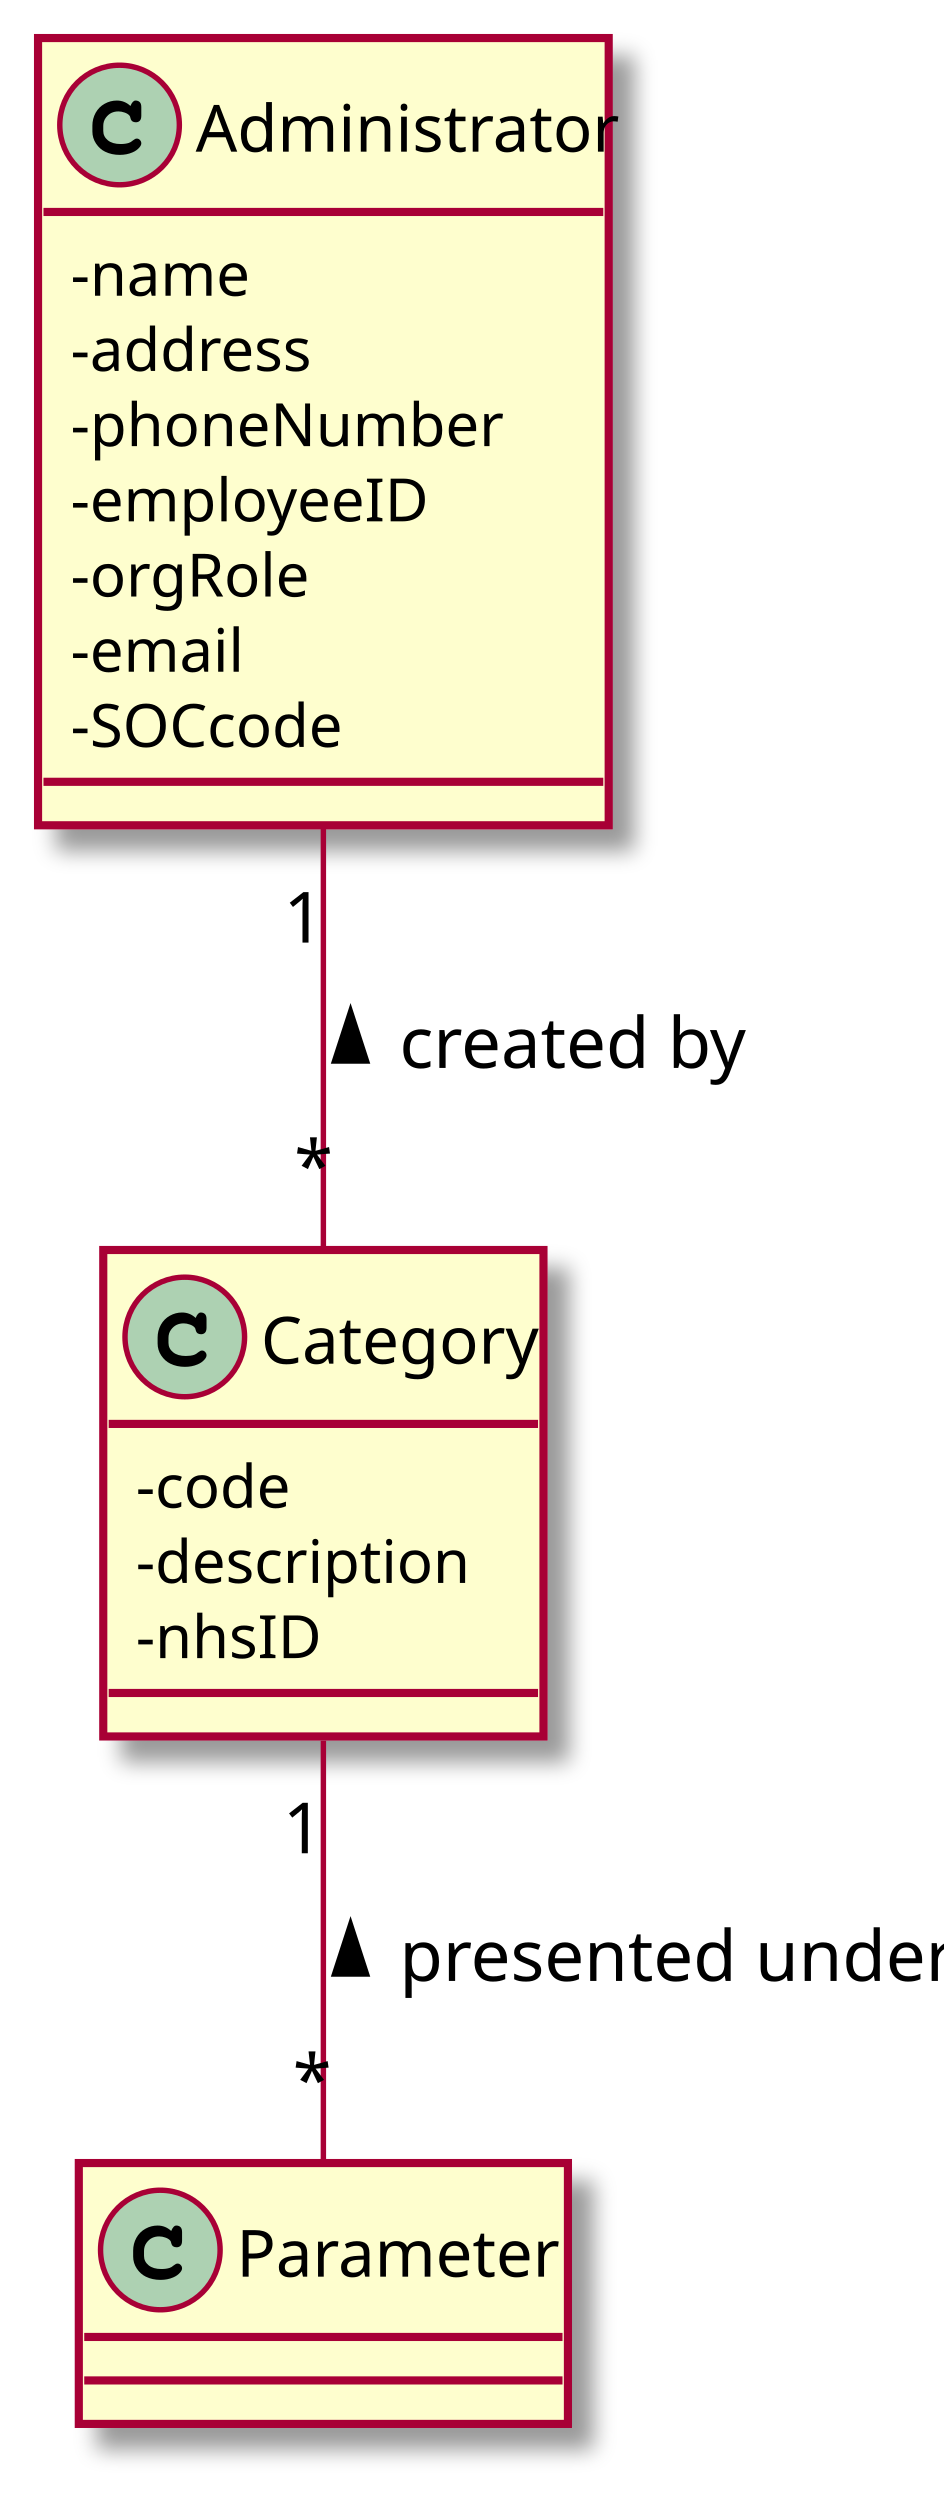
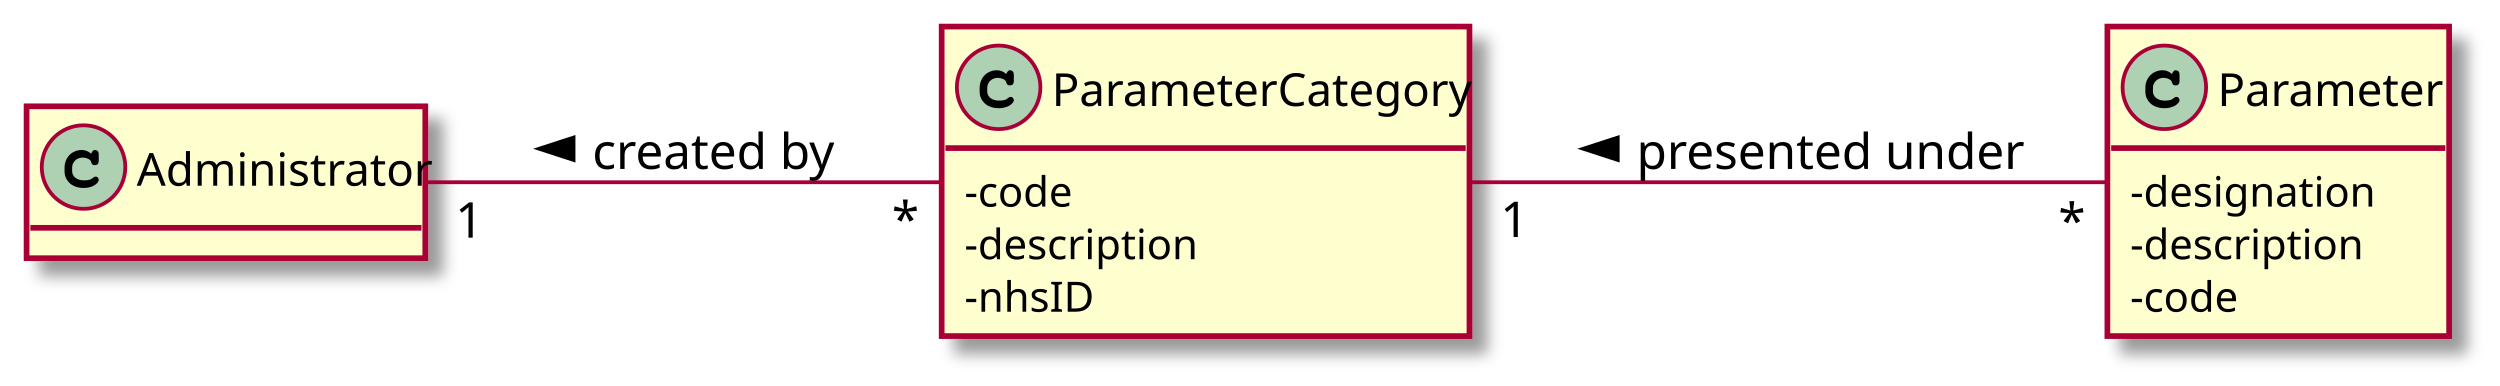
- <svg xmlns="http://www.w3.org/2000/svg" contentScriptType="application/ecmascript" contentStyleType="text/css" height="575px" preserveAspectRatio="none" style="width:217px;height:575px;" version="1.1" viewBox="0 0 217 575" width="217.5px" zoomAndPan="magnify">
+ <svg xmlns="http://www.w3.org/2000/svg" contentScriptType="application/ecmascript" contentStyleType="text/css" height="127.5px" preserveAspectRatio="none" style="width:823px;height:127px;" version="1.1" viewBox="0 0 823 127" width="823.75px" zoomAndPan="magnify">
  <defs>
-     <filter height="300%" id="fjmh14xvrbk0y" width="300%" x="-1" y="-1">
+     <filter height="300%" id="fzbqlghpsbpdl" width="300%" x="-1" y="-1">
      <feGaussianBlur result="blurOut" stdDeviation="2.5" />
      <feColorMatrix in="blurOut" result="blurOut2" type="matrix" values="0 0 0 0 0 0 0 0 0 0 0 0 0 0 0 0 0 0 .4 0" />
      <feOffset dx="5.0" dy="5.0" in="blurOut2" result="blurOut3" />
      <feBlend in="SourceGraphic" in2="blurOut3" mode="normal" />
    </filter>
  </defs>
  <g>
-     <rect codeLine="12" fill="#FEFECE" filter="url(#fjmh14xvrbk0y)" height="181.065" id="Administrator" style="stroke:#A80036;stroke-width:1.875;" width="131.25" x="8.75" y="8.75" />
-     <ellipse cx="27.5" cy="28.75" fill="#ADD1B2" rx="13.75" ry="13.75" style="stroke:#A80036;stroke-width:1.25;" />
-     <path d="M30,24.375 Q30.254,23.75 30.547,23.438 Q30.84,23.125 31.172,23.125 Q31.758,23.125 32.129,23.477 Q32.5,23.828 32.5,24.648 L32.5,26.602 Q32.5,27.422 32.148,27.773 Q31.797,28.125 31.25,28.125 Q30.762,28.125 30.449,27.91 Q30.137,27.695 30,27.129 Q29.941,26.738 29.727,26.523 Q29.336,26.113 28.633,25.879 Q27.93,25.625 27.227,25.625 Q26.348,25.625 25.605,25.977 Q24.883,26.328 24.316,27.109 Q23.75,27.891 23.75,28.965 L23.75,30.117 Q23.75,31.406 24.805,32.266 Q25.859,33.125 27.734,33.125 Q28.848,33.125 29.629,32.871 Q30.078,32.734 30.586,32.285 Q30.918,32.031 31.094,31.953 Q31.27,31.875 31.484,31.875 Q31.895,31.875 32.188,32.207 Q32.5,32.52 32.5,32.969 Q32.5,33.398 32.07,33.906 Q31.445,34.648 30.449,35.059 Q29.141,35.625 27.539,35.625 Q25.664,35.625 24.16,34.883 Q22.949,34.297 22.09,33.027 Q21.25,31.758 21.25,30.254 L21.25,28.887 Q21.25,27.324 21.992,25.957 Q22.754,24.59 24.062,23.867 Q25.391,23.125 26.875,23.125 Q27.773,23.125 28.555,23.438 Q29.336,23.75 30,24.375 Z " fill="#000000" />
-     <text fill="#000000" font-family="sans-serif" font-size="15" lengthAdjust="spacing" textLength="91.25" x="45" y="34.888">Administrator</text>
-     <line style="stroke:#A80036;stroke-width:1.875;" x1="10" x2="138.75" y1="48.75" y2="48.75" />
-     <text fill="#000000" font-family="sans-serif" font-size="13.75" lengthAdjust="spacing" textLength="37.5" x="16.25" y="68.024">-name</text>
-     <text fill="#000000" font-family="sans-serif" font-size="13.75" lengthAdjust="spacing" textLength="55" x="16.25" y="85.319">-address</text>
-     <text fill="#000000" font-family="sans-serif" font-size="13.75" lengthAdjust="spacing" textLength="88.75" x="16.25" y="102.614">-phoneNumber</text>
-     <text fill="#000000" font-family="sans-serif" font-size="13.75" lengthAdjust="spacing" textLength="73.75" x="16.25" y="119.908">-employeeID</text>
-     <text fill="#000000" font-family="sans-serif" font-size="13.75" lengthAdjust="spacing" textLength="51.25" x="16.25" y="137.203">-orgRole</text>
-     <text fill="#000000" font-family="sans-serif" font-size="13.75" lengthAdjust="spacing" textLength="35" x="16.25" y="154.498">-email</text>
-     <text fill="#000000" font-family="sans-serif" font-size="13.75" lengthAdjust="spacing" textLength="62.5" x="16.25" y="171.793">-SOCcode</text>
-     <line style="stroke:#A80036;stroke-width:1.875;" x1="10" x2="138.75" y1="179.815" y2="179.815" />
-     <rect codeLine="22" fill="#FEFECE" filter="url(#fjmh14xvrbk0y)" height="111.885" id="Category" style="stroke:#A80036;stroke-width:1.875;" width="101.25" x="23.75" y="287.5" />
-     <ellipse cx="42.5" cy="307.5" fill="#ADD1B2" rx="13.75" ry="13.75" style="stroke:#A80036;stroke-width:1.25;" />
-     <path d="M45,303.125 Q45.254,302.5 45.547,302.188 Q45.84,301.875 46.172,301.875 Q46.758,301.875 47.129,302.227 Q47.5,302.578 47.5,303.398 L47.5,305.352 Q47.5,306.172 47.148,306.523 Q46.797,306.875 46.25,306.875 Q45.762,306.875 45.449,306.66 Q45.137,306.445 45,305.879 Q44.941,305.488 44.727,305.273 Q44.336,304.863 43.633,304.629 Q42.93,304.375 42.227,304.375 Q41.348,304.375 40.605,304.727 Q39.883,305.078 39.316,305.859 Q38.75,306.641 38.75,307.715 L38.75,308.867 Q38.75,310.156 39.805,311.016 Q40.859,311.875 42.734,311.875 Q43.848,311.875 44.629,311.621 Q45.078,311.484 45.586,311.035 Q45.918,310.781 46.094,310.703 Q46.27,310.625 46.484,310.625 Q46.895,310.625 47.188,310.957 Q47.5,311.269 47.5,311.719 Q47.5,312.148 47.07,312.656 Q46.445,313.398 45.449,313.809 Q44.141,314.375 42.539,314.375 Q40.664,314.375 39.16,313.633 Q37.949,313.047 37.09,311.777 Q36.25,310.508 36.25,309.004 L36.25,307.637 Q36.25,306.074 36.992,304.707 Q37.754,303.34 39.062,302.617 Q40.391,301.875 41.875,301.875 Q42.773,301.875 43.555,302.188 Q44.336,302.5 45,303.125 Z " fill="#000000" />
-     <text fill="#000000" font-family="sans-serif" font-size="15" lengthAdjust="spacing" textLength="61.25" x="60" y="313.638">Category</text>
-     <line style="stroke:#A80036;stroke-width:1.875;" x1="25" x2="123.75" y1="327.5" y2="327.5" />
-     <text fill="#000000" font-family="sans-serif" font-size="13.75" lengthAdjust="spacing" textLength="35" x="31.25" y="346.774">-code</text>
-     <text fill="#000000" font-family="sans-serif" font-size="13.75" lengthAdjust="spacing" textLength="71.25" x="31.25" y="364.069">-description</text>
-     <text fill="#000000" font-family="sans-serif" font-size="13.75" lengthAdjust="spacing" textLength="38.75" x="31.25" y="381.363">-nhsID</text>
-     <line style="stroke:#A80036;stroke-width:1.875;" x1="25" x2="123.75" y1="389.385" y2="389.385" />
-     <rect codeLine="28" fill="#FEFECE" filter="url(#fjmh14xvrbk0y)" height="60" id="Parameter" style="stroke:#A80036;stroke-width:1.875;" width="112.5" x="18.125" y="497.5" />
-     <ellipse cx="36.875" cy="517.5" fill="#ADD1B2" rx="13.75" ry="13.75" style="stroke:#A80036;stroke-width:1.25;" />
-     <path d="M39.375,513.125 Q39.629,512.5 39.922,512.188 Q40.215,511.875 40.547,511.875 Q41.133,511.875 41.504,512.227 Q41.875,512.578 41.875,513.398 L41.875,515.352 Q41.875,516.172 41.523,516.523 Q41.172,516.875 40.625,516.875 Q40.137,516.875 39.824,516.66 Q39.512,516.445 39.375,515.879 Q39.316,515.488 39.102,515.273 Q38.711,514.863 38.008,514.629 Q37.305,514.375 36.602,514.375 Q35.723,514.375 34.98,514.727 Q34.258,515.078 33.691,515.859 Q33.125,516.641 33.125,517.715 L33.125,518.867 Q33.125,520.156 34.18,521.016 Q35.234,521.875 37.109,521.875 Q38.223,521.875 39.004,521.621 Q39.453,521.484 39.961,521.035 Q40.293,520.781 40.469,520.703 Q40.645,520.625 40.859,520.625 Q41.27,520.625 41.562,520.957 Q41.875,521.269 41.875,521.719 Q41.875,522.148 41.445,522.656 Q40.82,523.398 39.824,523.809 Q38.516,524.375 36.914,524.375 Q35.039,524.375 33.535,523.633 Q32.324,523.047 31.465,521.777 Q30.625,520.508 30.625,519.004 L30.625,517.637 Q30.625,516.074 31.367,514.707 Q32.129,513.34 33.438,512.617 Q34.766,511.875 36.25,511.875 Q37.148,511.875 37.93,512.188 Q38.711,512.5 39.375,513.125 Z " fill="#000000" />
-     <text fill="#000000" font-family="sans-serif" font-size="15" lengthAdjust="spacing" textLength="72.5" x="54.375" y="523.638">Parameter</text>
-     <line style="stroke:#A80036;stroke-width:1.875;" x1="19.375" x2="129.375" y1="537.5" y2="537.5" />
-     <line style="stroke:#A80036;stroke-width:1.875;" x1="19.375" x2="129.375" y1="547.5" y2="547.5" />
-     <path codeLine="7" d="M74.375,190 C74.375,222.575 74.375,258.425 74.375,287.175 " fill="none" id="Administrator-Category" style="stroke:#A80036;stroke-width:1.25;" />
-     <polygon fill="#000000" points="80.625,232.72,76.951,244.026,84.299,244.026,80.625,232.72" style="stroke:#000000;stroke-width:1.25;" />
-     <text fill="#000000" font-family="sans-serif" font-size="16.25" lengthAdjust="spacing" textLength="76.25" x="91.875" y="245.619">created by</text>
-     <text fill="#000000" font-family="sans-serif" font-size="16.25" lengthAdjust="spacing" textLength="8.75" x="65.194" y="216.805">1</text>
-     <text fill="#000000" font-family="sans-serif" font-size="16.25" lengthAdjust="spacing" textLength="6.25" x="67.647" y="273.93">*</text>
-     <path codeLine="8" d="M74.375,400.363 C74.375,432.425 74.375,471.475 74.375,497.488 " fill="none" id="Category-Parameter" style="stroke:#A80036;stroke-width:1.25;" />
-     <polygon fill="#000000" points="80.625,442.72,76.951,454.026,84.299,454.026,80.625,442.72" style="stroke:#000000;stroke-width:1.25;" />
-     <text fill="#000000" font-family="sans-serif" font-size="16.25" lengthAdjust="spacing" textLength="116.25" x="91.875" y="455.619">presented under</text>
-     <text fill="#000000" font-family="sans-serif" font-size="16.25" lengthAdjust="spacing" textLength="8.75" x="65.037" y="426.253">1</text>
-     <text fill="#000000" font-family="sans-serif" font-size="16.25" lengthAdjust="spacing" textLength="6.25" x="67.324" y="484.159">*</text>
+     <rect codeLine="13" fill="#FEFECE" filter="url(#fzbqlghpsbpdl)" height="50" id="Administrator" style="stroke:#A80036;stroke-width:1.875;" width="131.25" x="8.75" y="35" />
+     <ellipse cx="27.5" cy="55" fill="#ADD1B2" rx="13.75" ry="13.75" style="stroke:#A80036;stroke-width:1.25;" />
+     <path d="M30,50.625 Q30.254,50 30.547,49.688 Q30.84,49.375 31.172,49.375 Q31.758,49.375 32.129,49.727 Q32.5,50.078 32.5,50.898 L32.5,52.852 Q32.5,53.672 32.148,54.023 Q31.797,54.375 31.25,54.375 Q30.762,54.375 30.449,54.16 Q30.137,53.945 30,53.379 Q29.941,52.988 29.727,52.773 Q29.336,52.363 28.633,52.129 Q27.93,51.875 27.227,51.875 Q26.348,51.875 25.605,52.227 Q24.883,52.578 24.316,53.359 Q23.75,54.141 23.75,55.215 L23.75,56.367 Q23.75,57.656 24.805,58.516 Q25.859,59.375 27.734,59.375 Q28.848,59.375 29.629,59.121 Q30.078,58.984 30.586,58.535 Q30.918,58.281 31.094,58.203 Q31.27,58.125 31.484,58.125 Q31.895,58.125 32.188,58.457 Q32.5,58.77 32.5,59.219 Q32.5,59.648 32.07,60.156 Q31.445,60.898 30.449,61.309 Q29.141,61.875 27.539,61.875 Q25.664,61.875 24.16,61.133 Q22.949,60.547 22.09,59.277 Q21.25,58.008 21.25,56.504 L21.25,55.137 Q21.25,53.574 21.992,52.207 Q22.754,50.84 24.062,50.117 Q25.391,49.375 26.875,49.375 Q27.773,49.375 28.555,49.688 Q29.336,50 30,50.625 Z " fill="#000000" />
+     <text fill="#000000" font-family="sans-serif" font-size="15" lengthAdjust="spacing" textLength="91.25" x="45" y="61.138">Administrator</text>
+     <line style="stroke:#A80036;stroke-width:1.875;" x1="10" x2="138.75" y1="75" y2="75" />
+     <rect codeLine="16" fill="#FEFECE" filter="url(#fzbqlghpsbpdl)" height="101.885" id="ParameterCategory" style="stroke:#A80036;stroke-width:1.875;" width="173.75" x="310" y="8.75" />
+     <ellipse cx="328.75" cy="28.75" fill="#ADD1B2" rx="13.75" ry="13.75" style="stroke:#A80036;stroke-width:1.25;" />
+     <path d="M331.25,24.375 Q331.504,23.75 331.797,23.438 Q332.09,23.125 332.422,23.125 Q333.008,23.125 333.379,23.477 Q333.75,23.828 333.75,24.648 L333.75,26.602 Q333.75,27.422 333.398,27.773 Q333.047,28.125 332.5,28.125 Q332.012,28.125 331.699,27.91 Q331.387,27.695 331.25,27.129 Q331.191,26.738 330.977,26.523 Q330.586,26.113 329.883,25.879 Q329.18,25.625 328.477,25.625 Q327.598,25.625 326.856,25.977 Q326.133,26.328 325.566,27.109 Q325,27.891 325,28.965 L325,30.117 Q325,31.406 326.055,32.266 Q327.109,33.125 328.984,33.125 Q330.098,33.125 330.879,32.871 Q331.328,32.734 331.836,32.285 Q332.168,32.031 332.344,31.953 Q332.519,31.875 332.734,31.875 Q333.144,31.875 333.438,32.207 Q333.75,32.52 333.75,32.969 Q333.75,33.398 333.32,33.906 Q332.695,34.648 331.699,35.059 Q330.391,35.625 328.789,35.625 Q326.914,35.625 325.41,34.883 Q324.199,34.297 323.34,33.027 Q322.5,31.758 322.5,30.254 L322.5,28.887 Q322.5,27.324 323.242,25.957 Q324.004,24.59 325.312,23.867 Q326.641,23.125 328.125,23.125 Q329.023,23.125 329.805,23.438 Q330.586,23.75 331.25,24.375 Z " fill="#000000" />
+     <text fill="#000000" font-family="sans-serif" font-size="15" lengthAdjust="spacing" textLength="133.75" x="346.25" y="34.888">ParameterCategory</text>
+     <line style="stroke:#A80036;stroke-width:1.875;" x1="311.25" x2="482.5" y1="48.75" y2="48.75" />
+     <text fill="#000000" font-family="sans-serif" font-size="13.75" lengthAdjust="spacing" textLength="35" x="317.5" y="68.024">-code</text>
+     <text fill="#000000" font-family="sans-serif" font-size="13.75" lengthAdjust="spacing" textLength="71.25" x="317.5" y="85.319">-description</text>
+     <text fill="#000000" font-family="sans-serif" font-size="13.75" lengthAdjust="spacing" textLength="38.75" x="317.5" y="102.614">-nhsID</text>
+     <rect codeLine="22" fill="#FEFECE" filter="url(#fzbqlghpsbpdl)" height="101.885" id="Parameter" style="stroke:#A80036;stroke-width:1.875;" width="112.5" x="693.75" y="8.75" />
+     <ellipse cx="712.5" cy="28.75" fill="#ADD1B2" rx="13.75" ry="13.75" style="stroke:#A80036;stroke-width:1.25;" />
+     <path d="M715,24.375 Q715.254,23.75 715.547,23.438 Q715.84,23.125 716.172,23.125 Q716.758,23.125 717.129,23.477 Q717.5,23.828 717.5,24.648 L717.5,26.602 Q717.5,27.422 717.148,27.773 Q716.797,28.125 716.25,28.125 Q715.762,28.125 715.449,27.91 Q715.137,27.695 715,27.129 Q714.941,26.738 714.727,26.523 Q714.336,26.113 713.633,25.879 Q712.93,25.625 712.227,25.625 Q711.348,25.625 710.606,25.977 Q709.883,26.328 709.316,27.109 Q708.75,27.891 708.75,28.965 L708.75,30.117 Q708.75,31.406 709.805,32.266 Q710.859,33.125 712.734,33.125 Q713.848,33.125 714.629,32.871 Q715.078,32.734 715.586,32.285 Q715.918,32.031 716.094,31.953 Q716.269,31.875 716.484,31.875 Q716.894,31.875 717.188,32.207 Q717.5,32.52 717.5,32.969 Q717.5,33.398 717.07,33.906 Q716.445,34.648 715.449,35.059 Q714.141,35.625 712.539,35.625 Q710.664,35.625 709.16,34.883 Q707.949,34.297 707.09,33.027 Q706.25,31.758 706.25,30.254 L706.25,28.887 Q706.25,27.324 706.992,25.957 Q707.754,24.59 709.062,23.867 Q710.391,23.125 711.875,23.125 Q712.773,23.125 713.555,23.438 Q714.336,23.75 715,24.375 Z " fill="#000000" />
+     <text fill="#000000" font-family="sans-serif" font-size="15" lengthAdjust="spacing" textLength="72.5" x="730" y="34.888">Parameter</text>
+     <line style="stroke:#A80036;stroke-width:1.875;" x1="695" x2="805" y1="48.75" y2="48.75" />
+     <text fill="#000000" font-family="sans-serif" font-size="13.75" lengthAdjust="spacing" textLength="73.75" x="701.25" y="68.024">-designation</text>
+     <text fill="#000000" font-family="sans-serif" font-size="13.75" lengthAdjust="spacing" textLength="71.25" x="701.25" y="85.319">-description</text>
+     <text fill="#000000" font-family="sans-serif" font-size="13.75" lengthAdjust="spacing" textLength="35" x="701.25" y="102.614">-code</text>
+     <path codeLine="8" d="M140.387,60 C189.137,60 256.462,60 309.725,60 " fill="none" id="Administrator-ParameterCategory" style="stroke:#A80036;stroke-width:1.25;" />
+     <polygon fill="#000000" points="177.5,48.97,188.806,52.643,188.806,45.296,177.5,48.97" style="stroke:#000000;stroke-width:1.25;" />
+     <text fill="#000000" font-family="sans-serif" font-size="16.25" lengthAdjust="spacing" textLength="76.25" x="195" y="55.619">created by</text>
+     <text fill="#000000" font-family="sans-serif" font-size="16.25" lengthAdjust="spacing" textLength="8.75" x="149.846" y="78.242">1</text>
+     <text fill="#000000" font-family="sans-serif" font-size="16.25" lengthAdjust="spacing" textLength="6.25" x="293.601" y="78.02">*</text>
+     <path codeLine="9" d="M483.9,60 C549.175,60 637.1,60 693.375,60 " fill="none" id="ParameterCategory-Parameter" style="stroke:#A80036;stroke-width:1.25;" />
+     <polygon fill="#000000" points="521.25,48.97,532.556,52.643,532.556,45.296,521.25,48.97" style="stroke:#000000;stroke-width:1.25;" />
+     <text fill="#000000" font-family="sans-serif" font-size="16.25" lengthAdjust="spacing" textLength="116.25" x="538.75" y="55.619">presented under</text>
+     <text fill="#000000" font-family="sans-serif" font-size="16.25" lengthAdjust="spacing" textLength="8.75" x="493.897" y="78.02">1</text>
+     <text fill="#000000" font-family="sans-serif" font-size="16.25" lengthAdjust="spacing" textLength="6.25" x="677.602" y="78.547">*</text>
  </g>
</svg>
